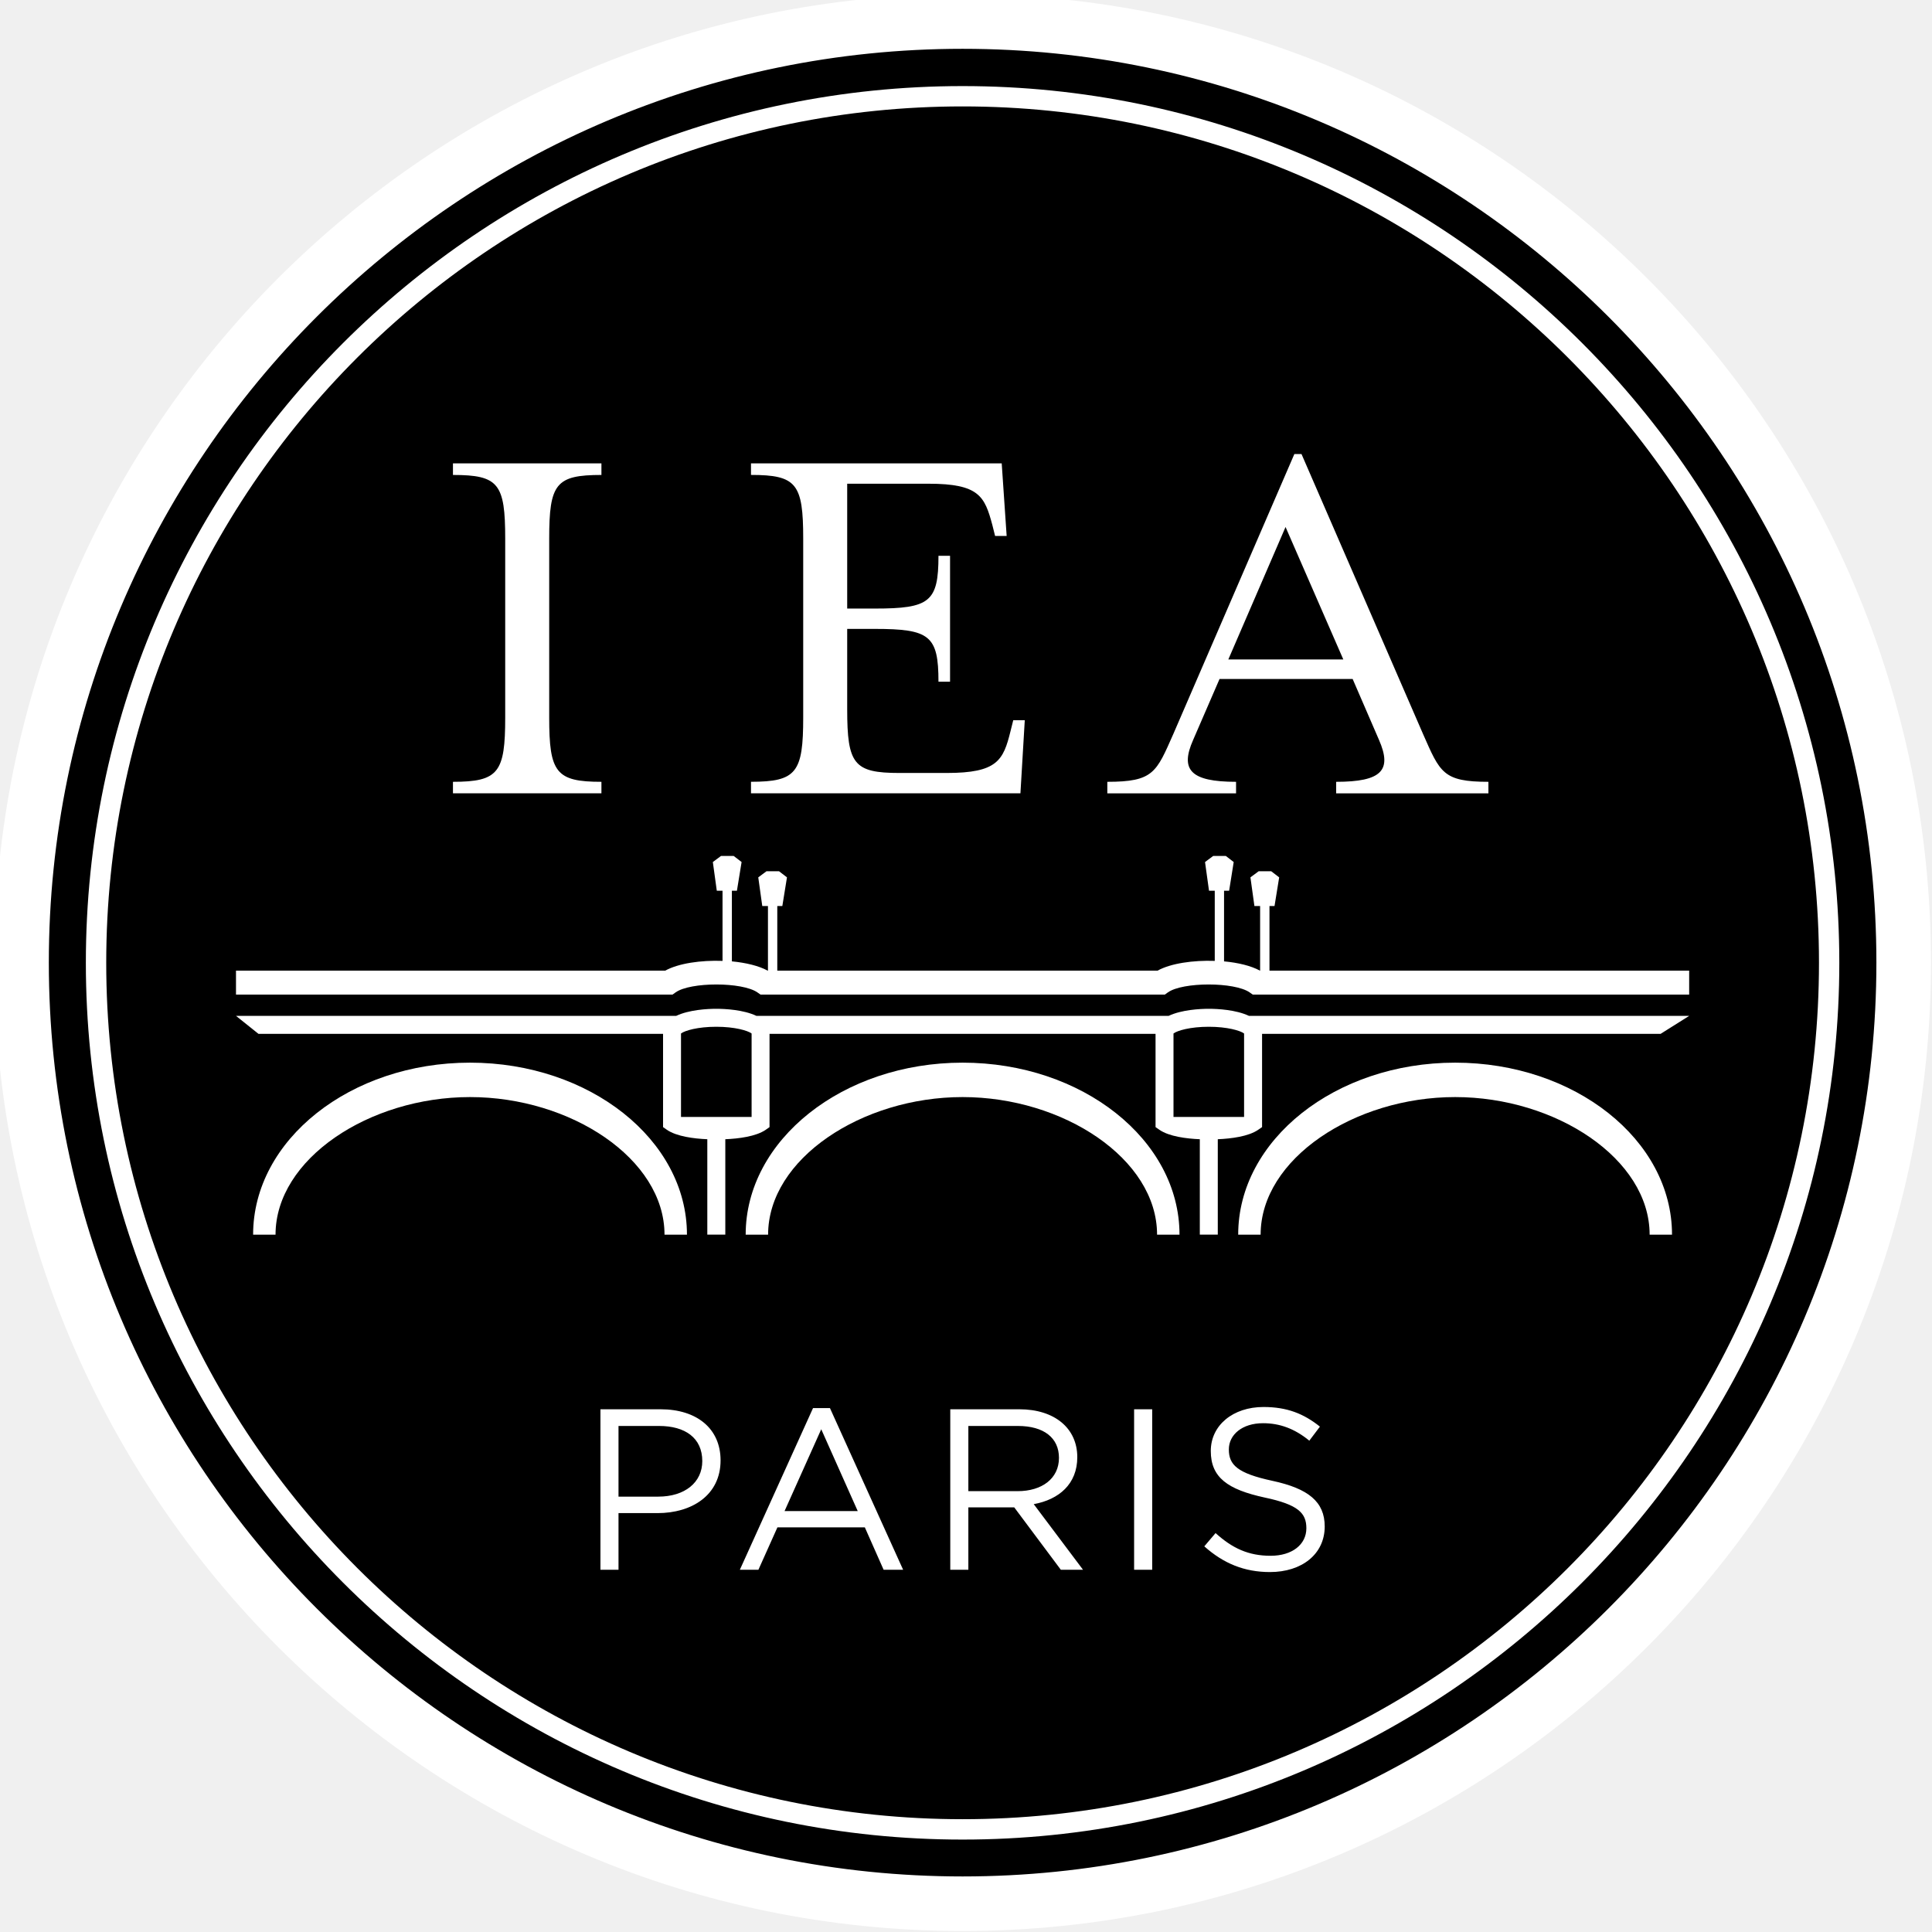
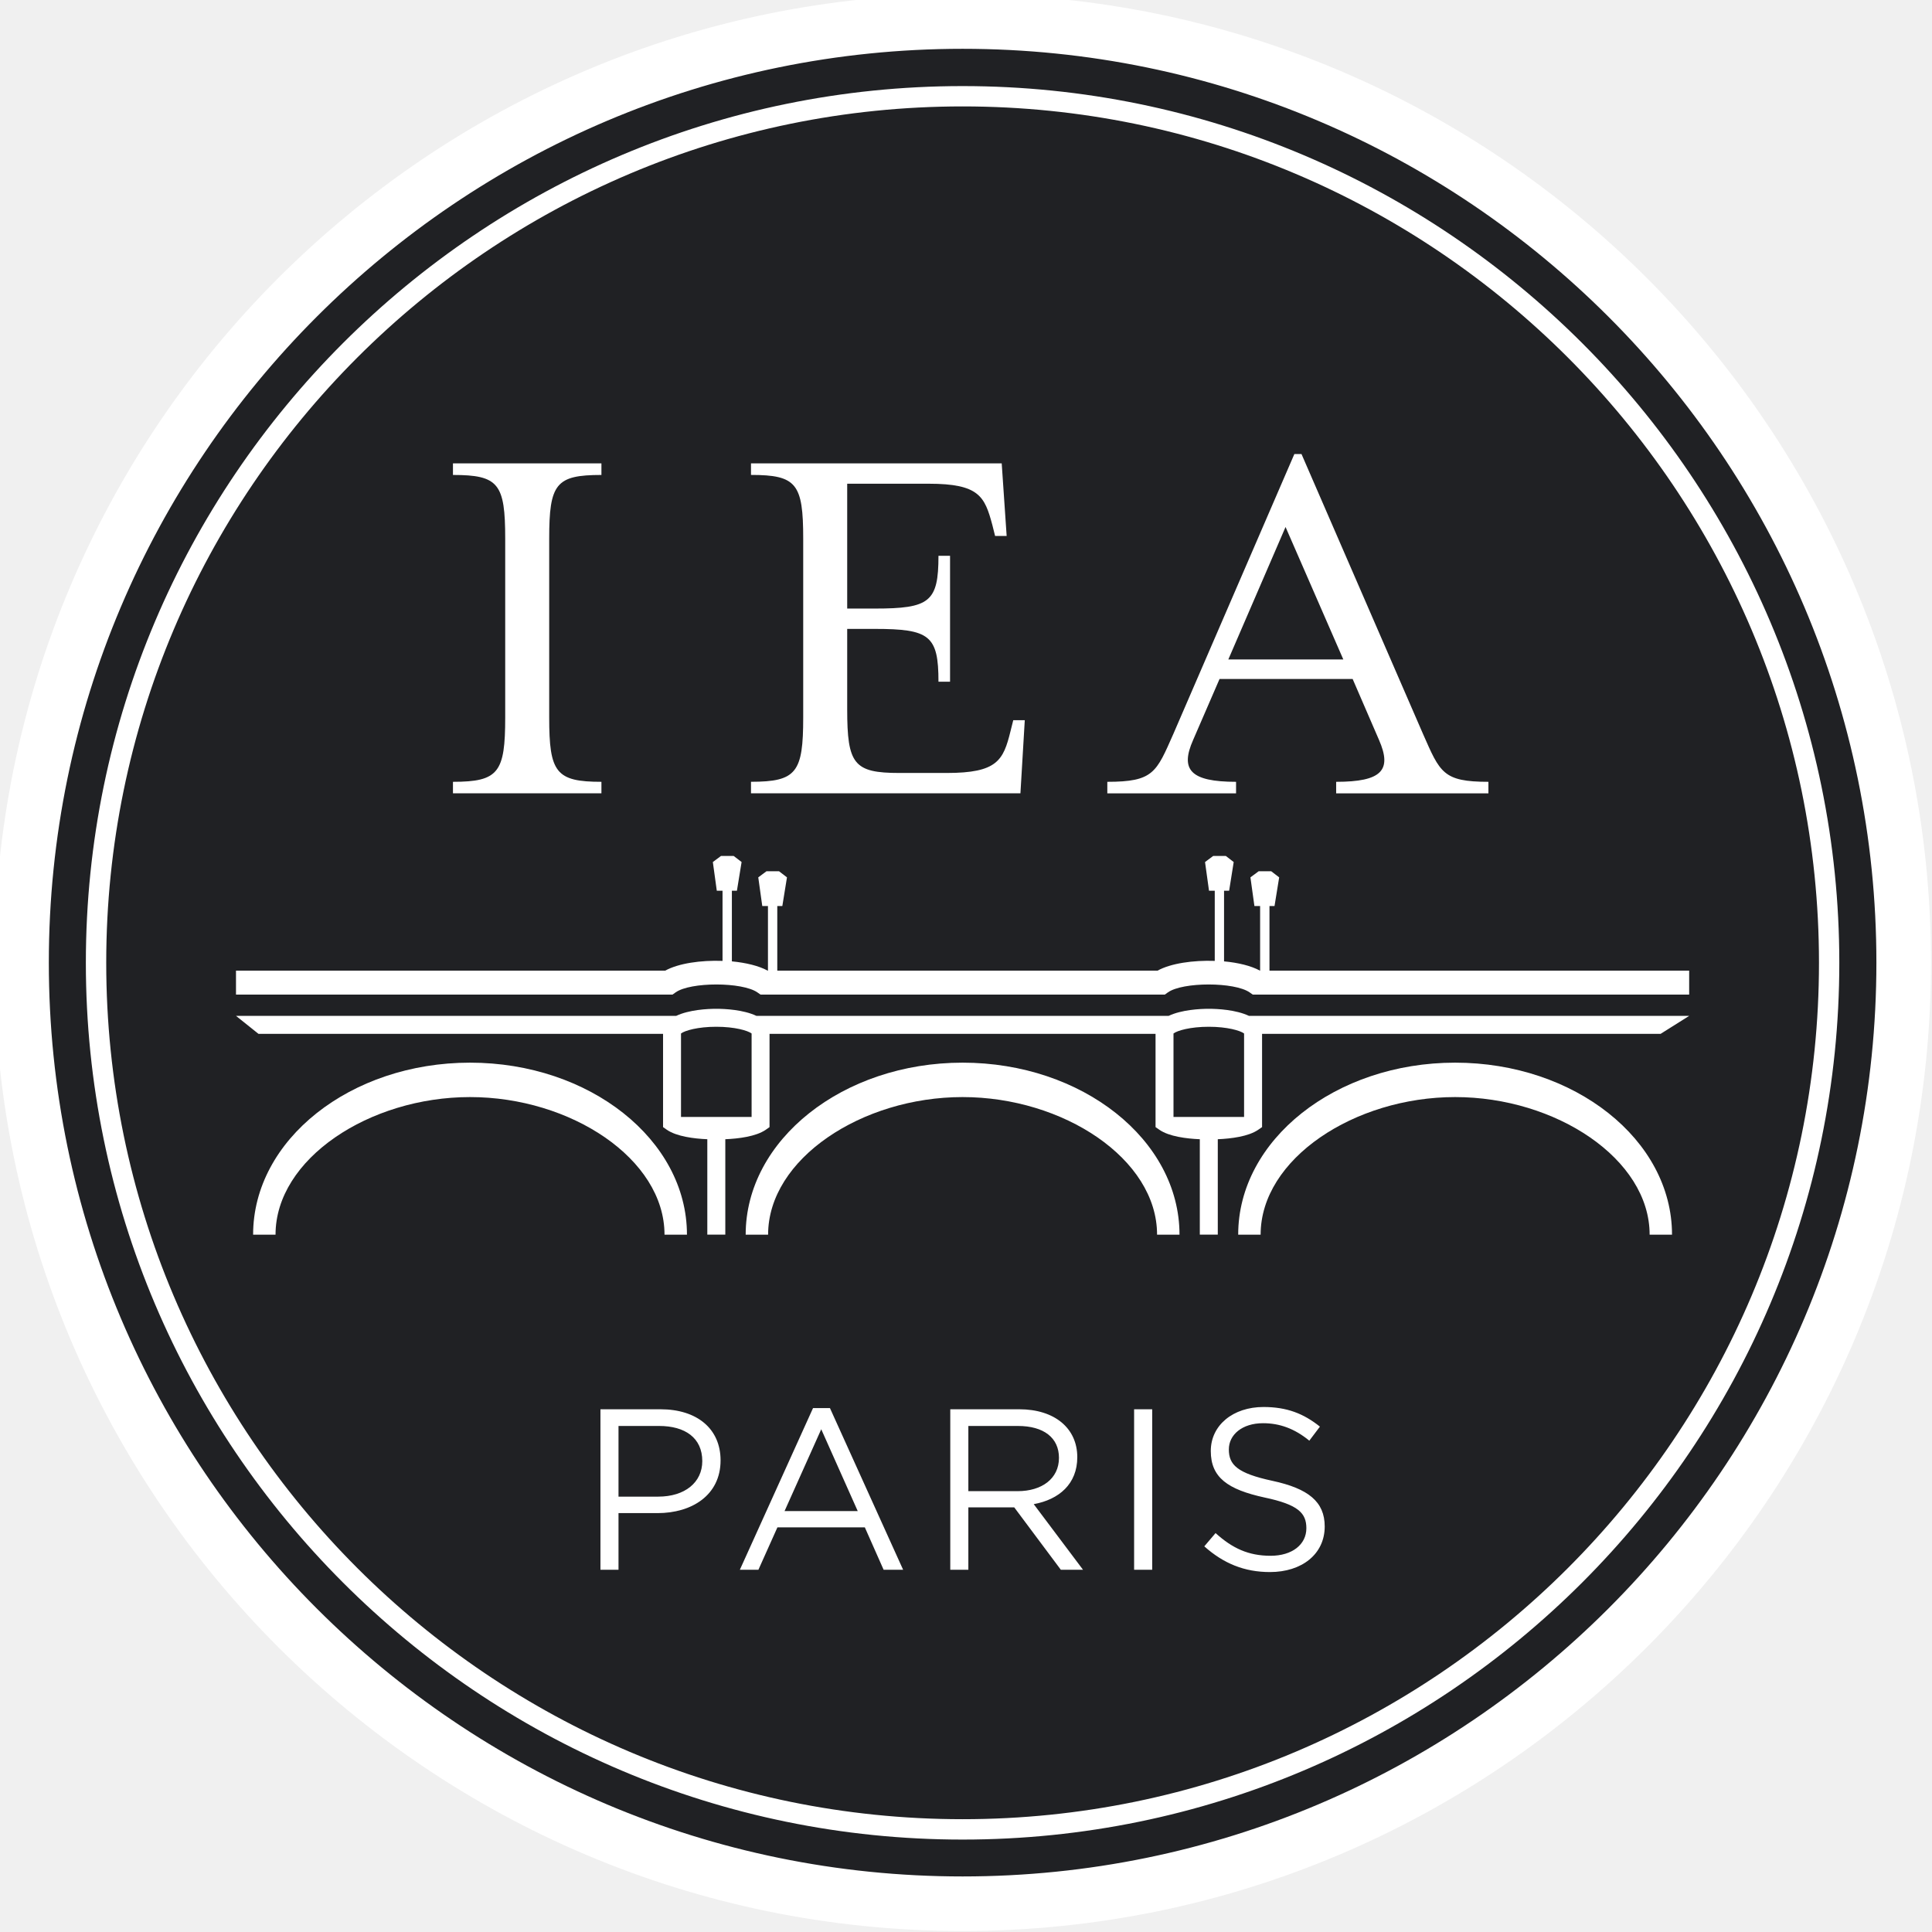
<svg xmlns="http://www.w3.org/2000/svg" version="1.1" id="svg2" xml:space="preserve" width="222" height="222" viewBox="0 0 222 222">
  <defs id="defs6">
    <clipPath clipPathUnits="userSpaceOnUse" id="clipPath16">
      <path d="M 0,279.467 H 331.733 V 0 H 0 Z" id="path14" />
    </clipPath>
  </defs>
  <g id="g8" transform="matrix(1.333333,0,0,-1.333333,-104.3932,343.6604)">
-     <circle style="fill:#000000;fill-opacity:1;fill-rule:evenodd;stroke:none;stroke-width:2.201;stroke-miterlimit:4;stroke-dasharray:none;stroke-opacity:1" id="path91127" cx="161.226" cy="-174.814" transform="scale(1,-1)" r="82.931" />
+     <circle style="fill:#202124;fill-opacity:1;fill-rule:evenodd;stroke:none;stroke-width:2.201;stroke-miterlimit:4;stroke-dasharray:none;stroke-opacity:1" id="path91127" cx="161.226" cy="-174.814" transform="scale(1,-1)" r="82.931" />
    <g id="g34" transform="translate(187.6986,174.0945)" style="fill:#ffffff">
      <path d="M 0,0 V 5.57 H 0.435 L 0.836,8.04 0.153,8.564 H -0.934 L -1.642,8.04 -1.298,5.57 h 0.491 V 0 h -0.012 c -0.772,0.422 -1.889,0.689 -3.096,0.8 v 6.087 h 0.438 l 0.394,2.474 -0.68,0.524 H -4.849 L -5.554,9.361 -5.211,6.887 h 0.495 V 0.841 C -6.576,0.905 -8.507,0.632 -9.646,0 h -32.771 v 5.57 h 0.435 l 0.4,2.47 -0.683,0.524 h -1.086 l -0.705,-0.524 0.345,-2.47 h 0.49 V 0 h -0.025 c -0.764,0.419 -1.883,0.686 -3.084,0.8 v 6.087 h 0.434 l 0.403,2.474 -0.683,0.524 h -1.091 l -0.704,-0.524 0.341,-2.474 h 0.494 V 0.841 C -48.995,0.908 -50.931,0.635 -52.076,0 h -36.99 v -2.064 h 37.619 l 0.267,0.19 c 1.27,0.911 5.752,0.909 7.053,-0.003 l 0.267,-0.187 h 34.839 l 0.266,0.19 c 1.274,0.911 5.751,0.909 7.05,-0.003 l 0.267,-0.187 H 36.169 V 0 Z" style="fill:#ffffff;fill-opacity:1;fill-rule:nonzero;stroke:none" id="path36" />
    </g>
    <g id="g38" transform="translate(161.2504,166.1653)" style="fill:#ffffff">
      <path d="m 0,0 c -10.304,0 -18.693,-6.649 -18.693,-14.823 h 1.933 c 0,6.538 8.088,11.857 16.76,11.857 8.672,0 16.761,-5.319 16.761,-11.857 h 1.933 C 18.694,-6.649 10.308,0 0,0" style="fill:#ffffff;fill-opacity:1;fill-rule:nonzero;stroke:none" id="path40" />
    </g>
    <g id="g42" transform="translate(203.6996,166.1653)" style="fill:#ffffff">
      <path d="m 0,0 c -10.308,0 -18.697,-6.649 -18.697,-14.823 h 1.933 c 0,6.538 8.089,11.857 16.764,11.857 8.669,0 16.761,-5.319 16.761,-11.857 H 18.69 C 18.69,-6.649 10.301,0 0,0" style="fill:#ffffff;fill-opacity:1;fill-rule:nonzero;stroke:none" id="path44" />
    </g>
    <g id="g46" transform="translate(118.8026,166.1653)" style="fill:#ffffff">
      <path d="m 0,0 c -10.308,0 -18.694,-6.649 -18.694,-14.823 h 1.932 c 0,6.538 8.09,11.857 16.762,11.857 8.672,0 16.76,-5.319 16.76,-11.857 h 1.934 C 18.694,-6.649 10.305,0 0,0" style="fill:#ffffff;fill-opacity:1;fill-rule:nonzero;stroke:none" id="path48" />
    </g>
    <g id="g50" transform="translate(182.4691,170.8074)" style="fill:#ffffff">
      <path d="M 0,0 C -0.763,0 -2.344,-0.082 -3.461,-0.61 H -38.985 C -40.1,-0.082 -41.68,0 -42.445,0 c -0.761,0 -2.34,-0.082 -3.456,-0.61 h -37.934 l 1.936,-1.549 h 34.867 v -8.037 l 0.33,-0.232 c 0.84,-0.578 2.346,-0.765 3.484,-0.813 v -8.221 h 1.551 v 8.221 c 1.139,0.048 2.644,0.235 3.482,0.813 l 0.329,0.232 v 8.037 h 33.267 v -8.037 l 0.334,-0.232 c 0.831,-0.578 2.34,-0.765 3.481,-0.813 v -8.221 h 1.549 v 8.221 c 1.136,0.048 2.645,0.235 3.48,0.813 l 0.336,0.232 v 8.037 h 34.347 l 2.463,1.549 H 3.461 C 2.343,-0.082 0.762,0 0,0 m -39.401,-9.323 h -6.084 v 7.196 c 0.328,0.248 1.438,0.578 3.04,0.578 1.604,0 2.715,-0.33 3.044,-0.578 z m 42.442,0 h -6.083 v 7.196 c 0.327,0.248 1.438,0.578 3.042,0.578 1.6,0 2.712,-0.33 3.041,-0.578 z" style="fill:#ffffff;fill-opacity:1;fill-rule:nonzero;stroke:none" id="path52" />
    </g>
    <g id="g54" transform="translate(117.331,189.3777)" style="fill:#ffffff">
      <path d="m 0,0 v 0.991 c 3.935,0 4.503,0.809 4.503,5.547 v 15.407 c 0,4.738 -0.568,5.491 -4.503,5.491 v 1 h 12.795 v -1 c -3.932,0 -4.501,-0.753 -4.501,-5.491 V 6.538 C 8.294,1.8 8.863,0.991 12.795,0.991 V 0 Z" style="fill:#ffffff;fill-opacity:1;fill-rule:nonzero;stroke:none" id="path56" />
    </g>
    <g id="g58" transform="translate(143.0155,190.3714)" style="fill:#ffffff">
      <path d="m 0,0 c 3.928,0 4.5,0.807 4.5,5.544 v 15.405 c 0,4.738 -0.572,5.496 -4.5,5.496 v 0.994 h 21.607 l 0.426,-6.255 H 21.037 L 20.8,22.13 c -0.66,2.464 -1.134,3.557 -5.494,3.557 H 8.291 V 14.928 h 2.371 c 4.737,0 5.495,0.568 5.495,4.548 h 0.998 V 8.625 h -0.998 c 0,3.979 -0.758,4.55 -5.495,4.55 H 8.291 V 6.256 c 0,-4.738 0.565,-5.497 4.5,-5.497 h 4.079 c 4.356,0 4.877,1.086 5.495,3.601 l 0.237,0.946 h 0.993 l -0.375,-6.3 H 0 Z" style="fill:#ffffff;fill-opacity:1;fill-rule:nonzero;stroke:none" id="path60" />
    </g>
    <g id="g62" transform="translate(181.1186,193.9754)" style="fill:#ffffff">
      <path d="M 0,0 C -1.137,-2.563 -0.237,-3.607 3.7,-3.607 V -4.601 H -7.395 v 0.994 c 3.985,0 4.22,0.807 5.69,4.125 L 8.724,24.639 H 9.34 L 19.812,0.518 c 1.467,-3.318 1.706,-4.125 5.636,-4.125 V -4.601 H 12.327 v 0.994 c 3.929,0 4.834,0.997 3.694,3.607 L 13.747,5.256 H 2.277 Z M 7.965,18.354 3.033,6.936 h 9.911 z" style="fill:#ffffff;fill-opacity:1;fill-rule:nonzero;stroke:none" id="path64" />
    </g>
    <g id="g66" transform="translate(161.2519,91.8313)" style="fill:#ffffff;stroke:#ffffff;stroke-opacity:1;stroke-width:1;stroke-miterlimit:4;stroke-dasharray:none">
      <path d="m 0,0 c -45.746,0 -82.957,37.216 -82.957,82.958 0,45.742 37.211,82.956 82.957,82.956 45.742,0 82.954,-37.214 82.954,-82.956 C 82.954,37.216 45.742,0 0,0 m 0,162.208 c -43.703,0 -79.249,-35.549 -79.249,-79.25 0,-43.703 35.546,-79.256 79.249,-79.256 43.699,0 79.251,35.553 79.251,79.256 0,43.701 -35.552,79.25 -79.251,79.25" style="fill:#ffffff;fill-opacity:1;fill-rule:nonzero;stroke:#ffffff;stroke-opacity:1;stroke-width:1;stroke-miterlimit:4;stroke-dasharray:none" id="path68" />
    </g>
    <g id="g70" transform="translate(161.2519,248.5745)" style="fill:#ffffff">
      <path d="m 0,0 c -40.696,0 -73.802,-33.111 -73.802,-73.801 0,-40.696 33.106,-73.807 73.802,-73.807 40.699,0 73.803,33.111 73.803,73.807 C 73.803,-33.111 40.699,0 0,0 m 0,-149.364 c -41.663,0 -75.558,33.894 -75.558,75.563 0,41.659 33.895,75.553 75.558,75.553 41.661,0 75.555,-33.894 75.555,-75.553 0,-41.669 -33.894,-75.563 -75.555,-75.563" style="fill:#ffffff;fill-opacity:1;fill-rule:nonzero;stroke:none" id="path72" />
    </g>
    <g id="g74" transform="translate(184.1967,132.8352)" style="fill:#ffffff">
      <path d="m 0,0 c 0,1.267 1.149,2.258 2.946,2.258 1.423,0 2.709,-0.457 3.989,-1.505 l 0.914,1.21 C 6.446,3.087 5.004,3.655 2.984,3.655 c -2.626,0 -4.54,-1.575 -4.54,-3.791 0,-2.29 1.46,-3.319 4.639,-4.011 2.905,-0.613 3.598,-1.343 3.598,-2.648 0,-1.403 -1.226,-2.372 -3.08,-2.372 -1.918,0 -3.303,0.651 -4.745,1.956 l -0.971,-1.143 c 1.661,-1.483 3.462,-2.216 5.658,-2.216 2.744,0 4.719,1.54 4.719,3.93 0,2.138 -1.422,3.268 -4.506,3.932 C 0.711,-2.054 0,-1.32 0,0 m -8.164,-10.37 h 1.559 V 3.459 h -1.559 z m -6.476,9.641 c 0,-1.798 -1.485,-2.869 -3.559,-2.869 h -4.25 V 2.02 h 4.273 c 2.235,0 3.536,-1.025 3.536,-2.749 m 2.071,-9.641 -4.245,5.652 c 2.174,0.397 3.753,1.733 3.753,4.051 0,2.49 -1.953,4.126 -4.999,4.126 h -5.947 V -10.37 h 1.558 v 5.375 h 3.955 l 4.014,-5.375 z m -19.413,5.055 h -6.307 l 3.162,7.052 z m -2.394,8.875 h -1.459 l -6.305,-13.93 h 1.599 l 1.638,3.654 h 7.532 l 1.619,-3.654 h 1.681 z m -11.003,-4.567 c 0,-1.839 -1.502,-3.063 -3.798,-3.063 h -3.422 v 6.09 h 3.503 c 2.234,0 3.717,-1.025 3.717,-3.027 m 1.576,0.061 c 0,2.747 -2.054,4.405 -5.172,4.405 h -5.181 V -10.37 h 1.557 v 4.88 h 3.367 c 2.941,0 5.429,1.537 5.429,4.544" style="fill:#ffffff;fill-opacity:1;fill-rule:nonzero;stroke:none" id="path76" />
    </g>
  </g>
</svg>
